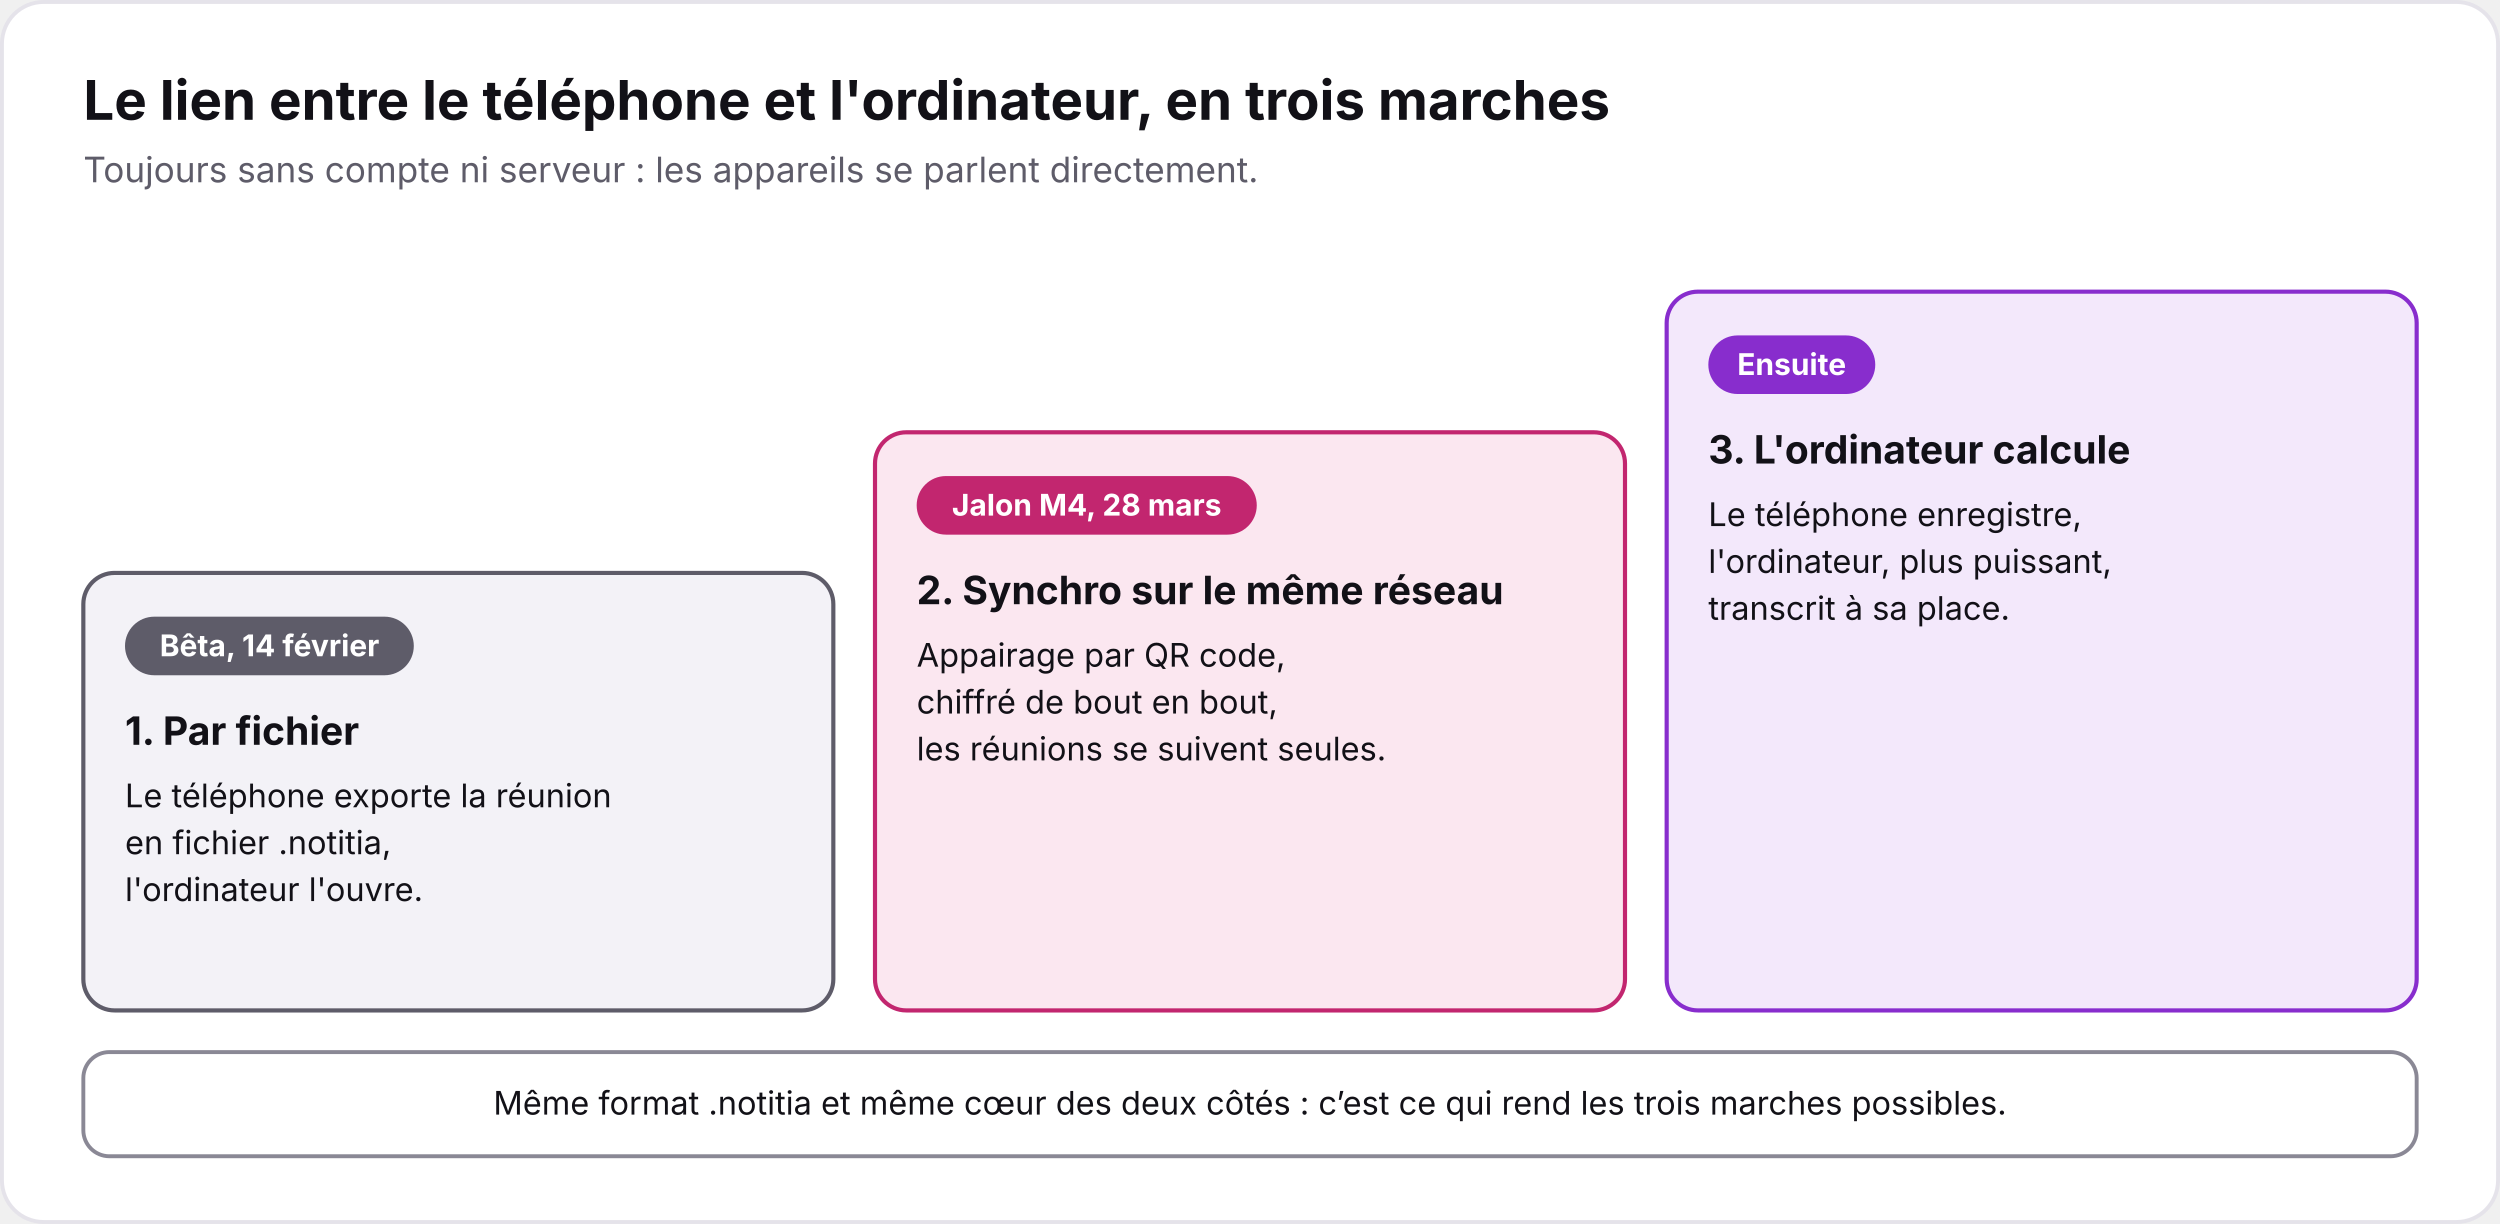
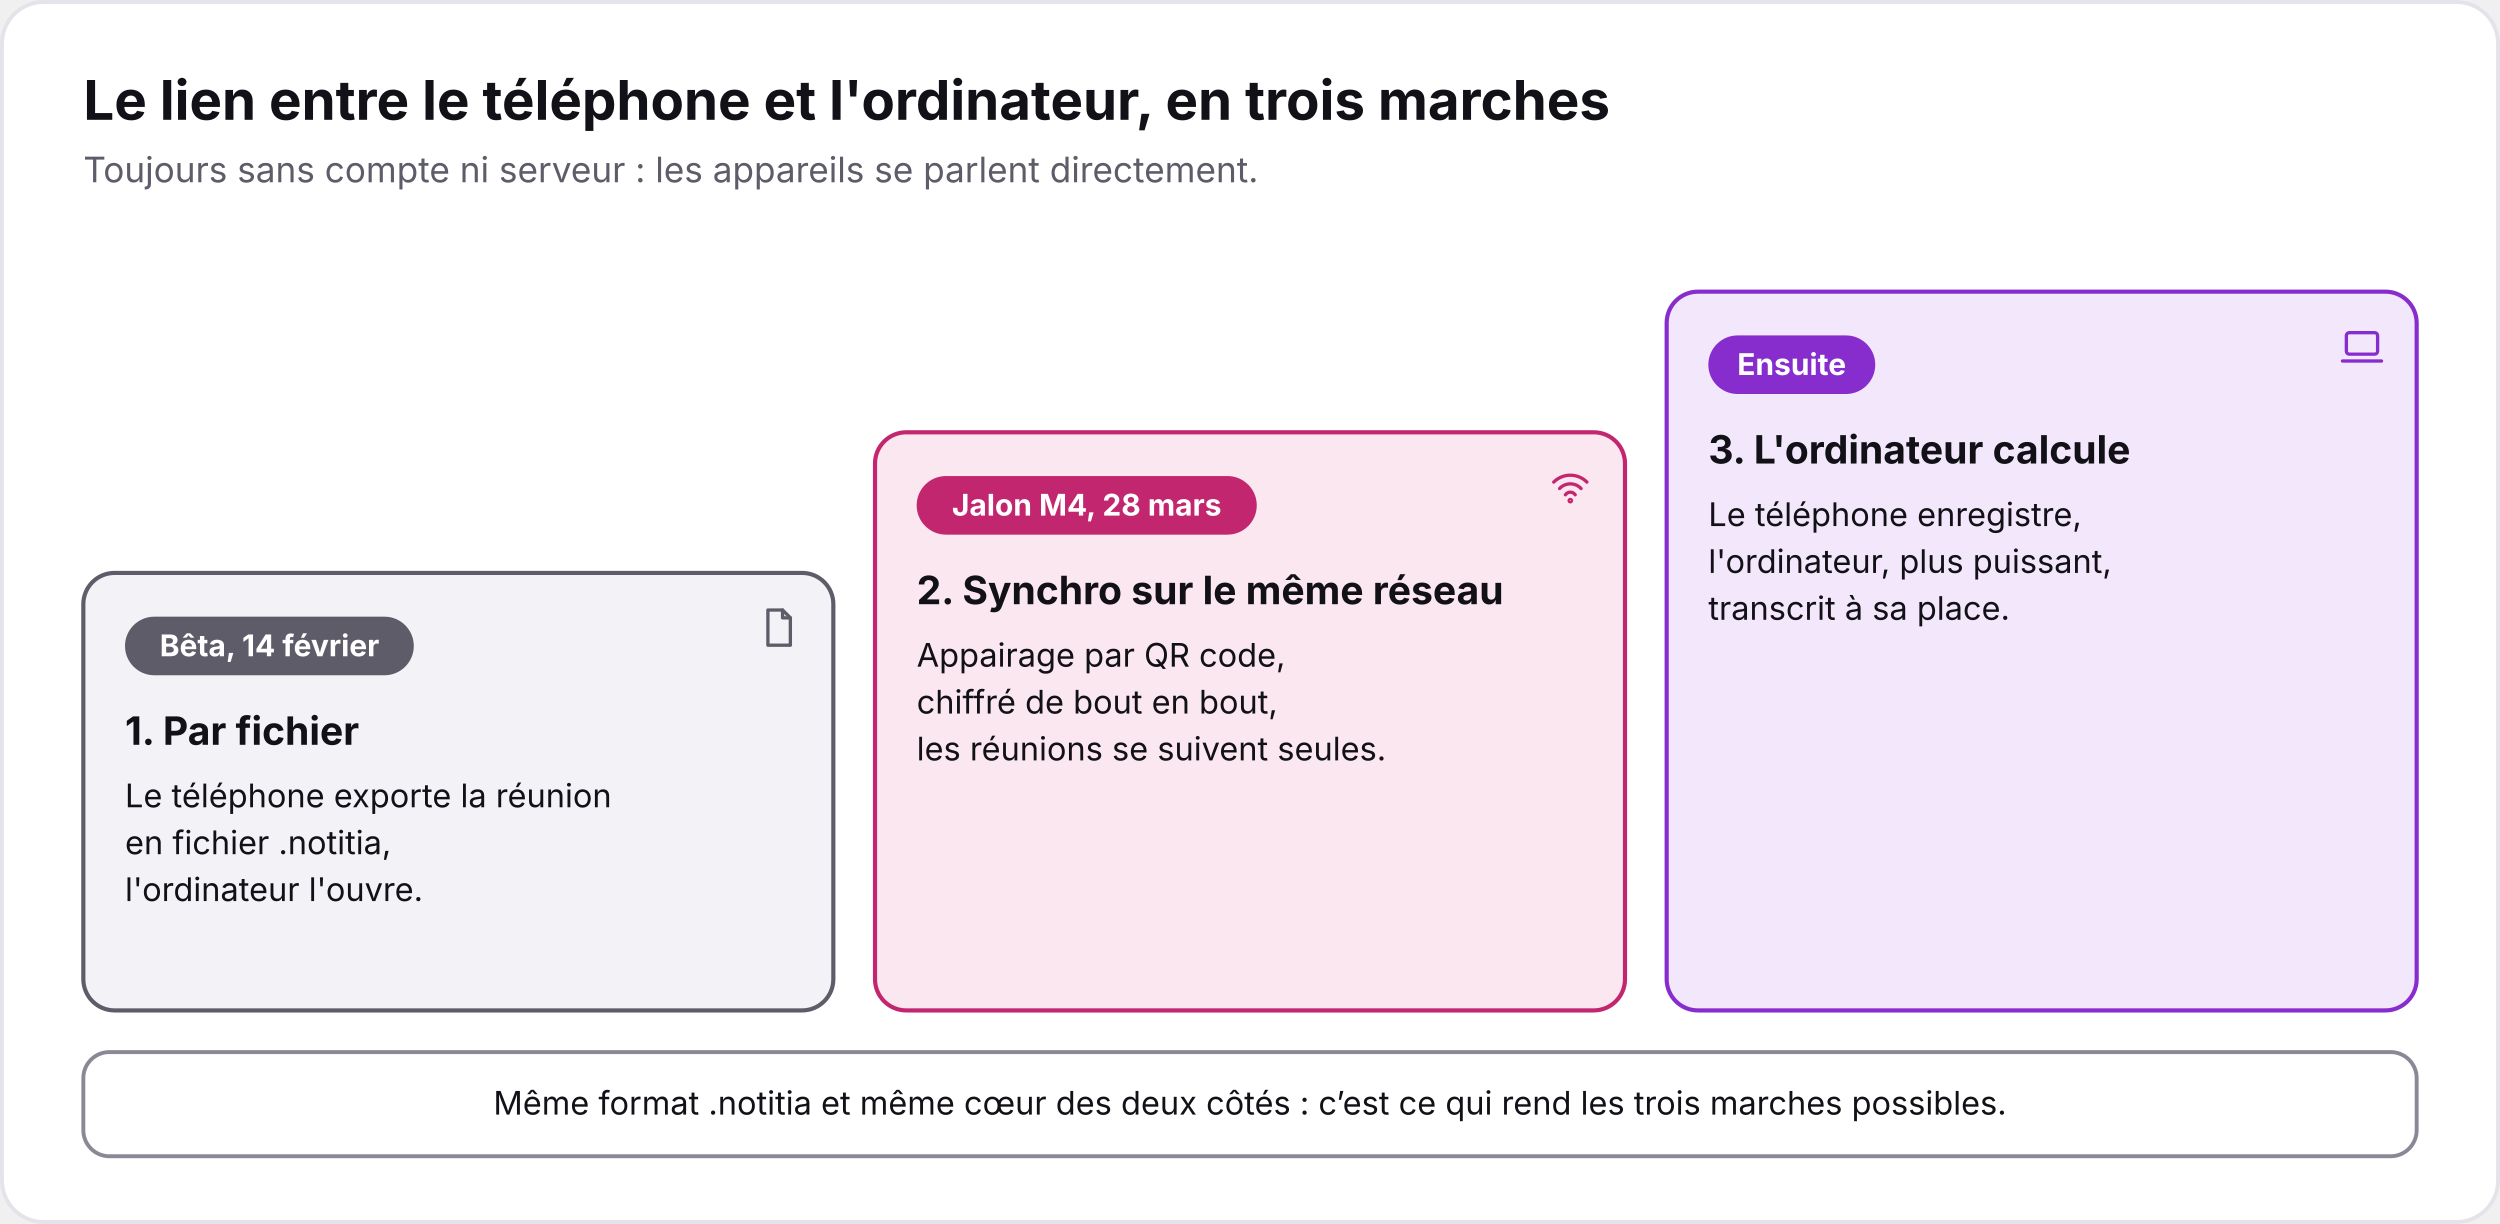
<svg xmlns="http://www.w3.org/2000/svg" viewBox="0 0 960 470" width="960" height="470" role="img" aria-label="Le lien entre le téléphone et l'ordinateur, en trois marches" font-family="'Schibsted Grotesk','Inter','Segoe UI',system-ui,-apple-system,'Helvetica Neue',Arial,sans-serif">
+   <defs>
+     <symbol id="i-fichier" viewBox="0 0 24 24" fill="none" stroke="currentColor" stroke-width="1.7" stroke-linecap="round" stroke-linejoin="round">
+       <path d="M6.5 3h7.5l4 4v14h-11.5z" />
+       <path d="M14 3v4h4" />
+     </symbol>
+     <symbol id="i-reseau" viewBox="0 0 24 24" fill="none" stroke="currentColor" stroke-width="1.7" stroke-linecap="round" stroke-linejoin="round">
+       <path d="M3.5 9.5a12 12 0 0 1 17 0M6.5 12.8a7.5 7.5 0 0 1 11 0M9.5 16a3 3 0 0 1 5 0" />
+       <circle cx="12" cy="19" r="0.6" />
+     </symbol>
+     <symbol id="i-ordinateur" viewBox="0 0 24 24" fill="none" stroke="currentColor" stroke-width="1.7" stroke-linecap="round" stroke-linejoin="round">
+       <rect x="4" y="5" width="16" height="11" rx="1.5" />
+       <path d="M2 19.5h20" />
+     </symbol>
+   </defs>
  <rect x="0.75" y="0.75" width="958.5" height="468.5" rx="16" fill="#FFFFFF" stroke="#E5E3EA" stroke-width="1.5" />
  <text x="32.0" y="46.0" font-size="21" font-weight="700" fill="#121117" text-anchor="start">Le lien entre le téléphone et l'ordinateur, en trois marches</text>
  <text x="32.0" y="70.0" font-size="13.5" font-weight="400" fill="#5E5C69" text-anchor="start">Toujours sans compte ni serveur : les appareils se parlent directement.</text>
  <rect x="32.0" y="220.0" width="288.0" height="168.0" rx="12" fill="#F3F2F7" stroke="#5E5C69" stroke-width="1.6" />
  <rect x="48.0" y="236.8" width="110.9" height="22.5" rx="11.25" fill="#5E5C69" stroke="#5E5C69" stroke-width="0" />
  <text x="103.5" y="252.0" font-size="11.5" font-weight="700" fill="#FFFFFF" text-anchor="middle">Bêta, 14 février</text>
  <text x="48.0" y="286.0" font-size="15" font-weight="700" fill="#121117" text-anchor="start">1. Par fichier</text>
  <text x="48.0" y="310.0" font-size="12.5" font-weight="400" fill="#121117" text-anchor="start">Le téléphone exporte la réunion</text>
  <text x="48.0" y="328.0" font-size="12.5" font-weight="400" fill="#121117" text-anchor="start">en fichier .notitia,</text>
  <text x="48.0" y="346.0" font-size="12.5" font-weight="400" fill="#121117" text-anchor="start">l'ordinateur l'ouvre.</text>
  <rect x="336.0" y="166.0" width="288.0" height="222.0" rx="12" fill="#FBE7F0" stroke="#C2266F" stroke-width="1.6" />
  <rect x="352.0" y="182.8" width="130.6" height="22.5" rx="11.25" fill="#C2266F" stroke="#C2266F" stroke-width="0" />
  <text x="417.3" y="198.0" font-size="11.5" font-weight="700" fill="#FFFFFF" text-anchor="middle">Jalon M4, 28 mars</text>
  <text x="352.0" y="232.0" font-size="15" font-weight="700" fill="#121117" text-anchor="start">2. Synchro sur le même réseau</text>
  <text x="352.0" y="256.0" font-size="12.5" font-weight="400" fill="#121117" text-anchor="start">Appairage par QR code,</text>
  <text x="352.0" y="274.0" font-size="12.5" font-weight="400" fill="#121117" text-anchor="start">chiffré de bout en bout,</text>
  <text x="352.0" y="292.0" font-size="12.5" font-weight="400" fill="#121117" text-anchor="start">les réunions se suivent seules.</text>
  <rect x="640.0" y="112.0" width="288.0" height="276.0" rx="12" fill="#F3E8FB" stroke="#882DCD" stroke-width="1.6" />
  <rect x="656.0" y="128.8" width="64.1" height="22.5" rx="11.25" fill="#882DCD" stroke="#882DCD" stroke-width="0" />
  <text x="688.0" y="144.0" font-size="11.5" font-weight="700" fill="#FFFFFF" text-anchor="middle">Ensuite</text>
  <text x="656.0" y="178.0" font-size="15" font-weight="700" fill="#121117" text-anchor="start">3. L'ordinateur calcule</text>
  <text x="656.0" y="202.0" font-size="12.5" font-weight="400" fill="#121117" text-anchor="start">Le téléphone enregistre,</text>
  <text x="656.0" y="220.0" font-size="12.5" font-weight="400" fill="#121117" text-anchor="start">l'ordinateur, plus puissant,</text>
  <text x="656.0" y="238.0" font-size="12.5" font-weight="400" fill="#121117" text-anchor="start">transcrit à sa place.</text>
  <rect x="32.0" y="404.0" width="896.0" height="40.0" rx="10" fill="#FFFFFF" stroke="#8A8895" stroke-width="1.5" />
  <text x="480.0" y="428.0" font-size="12.5" font-weight="400" fill="#121117" text-anchor="middle">Même format .notitia et même cœur des deux côtés : c’est ce qui rend les trois marches possibles.</text>
+   <use href="#i-fichier" x="290.0" y="232.0" width="18" height="18" color="#5E5C69" />
+   <use href="#i-reseau" x="594.0" y="178.0" width="18" height="18" color="#C2266F" />
+   <use href="#i-ordinateur" x="898.0" y="124.0" width="18" height="18" color="#882DCD" />
</svg>
